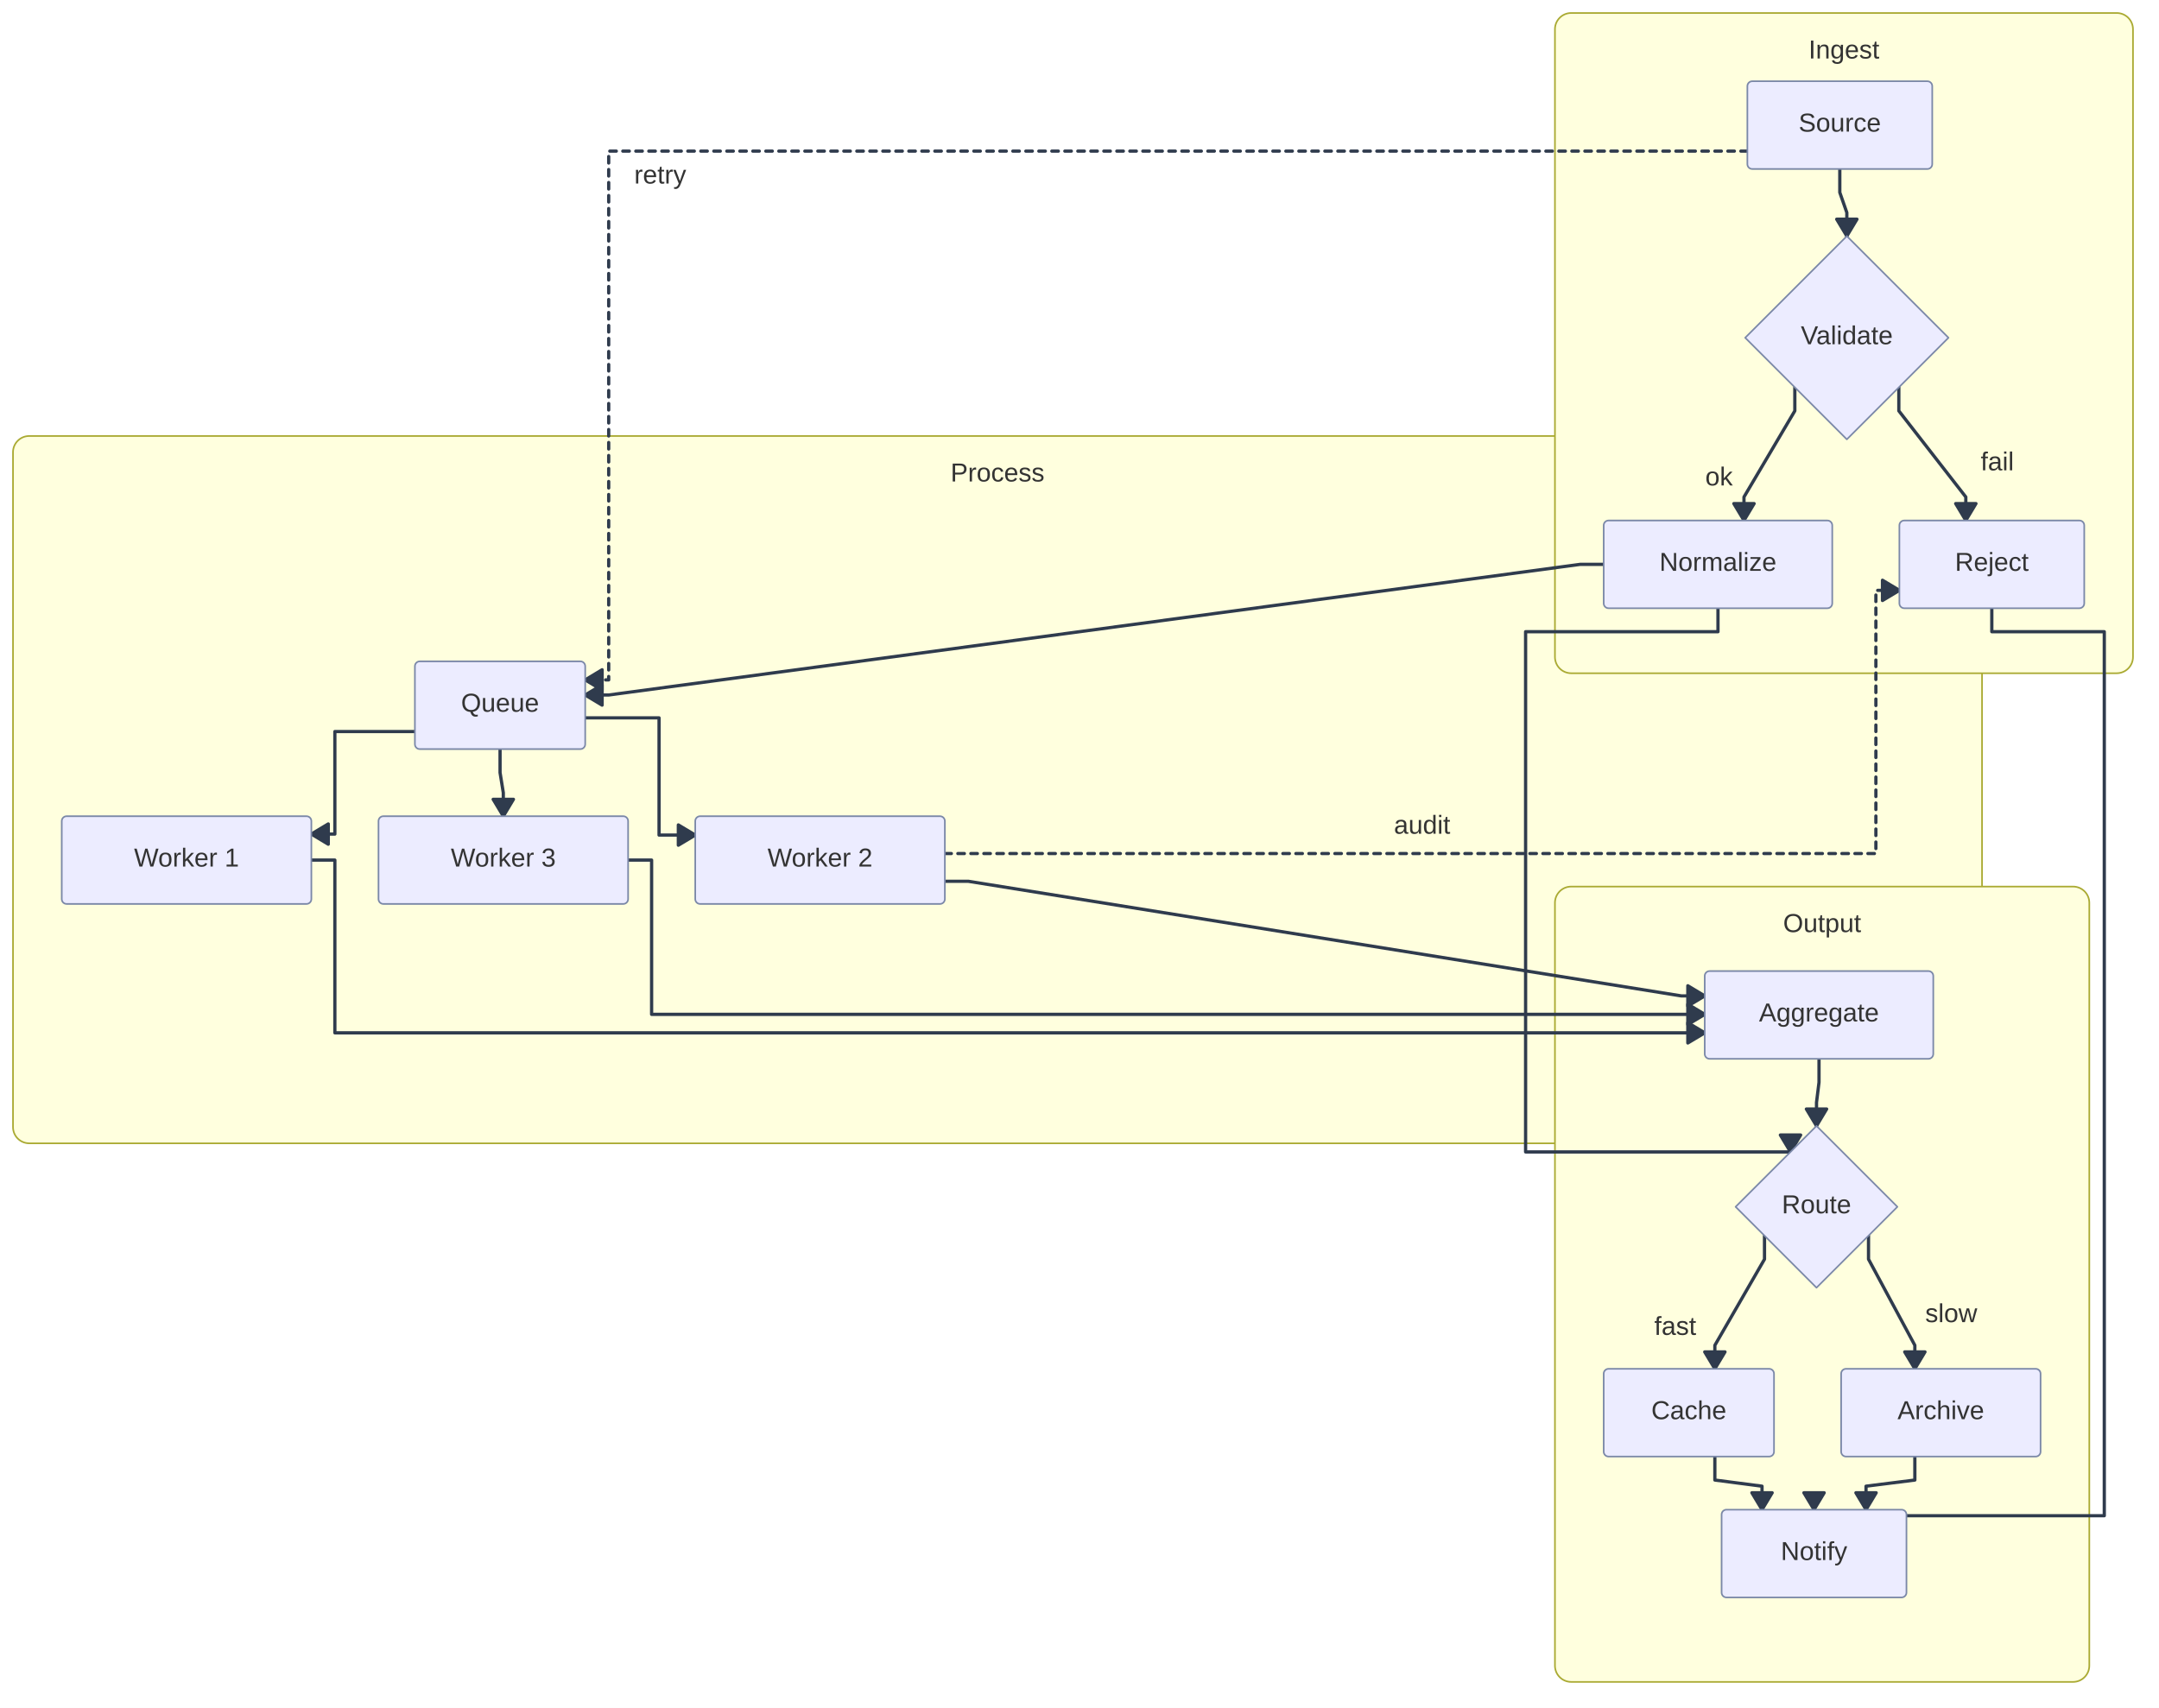
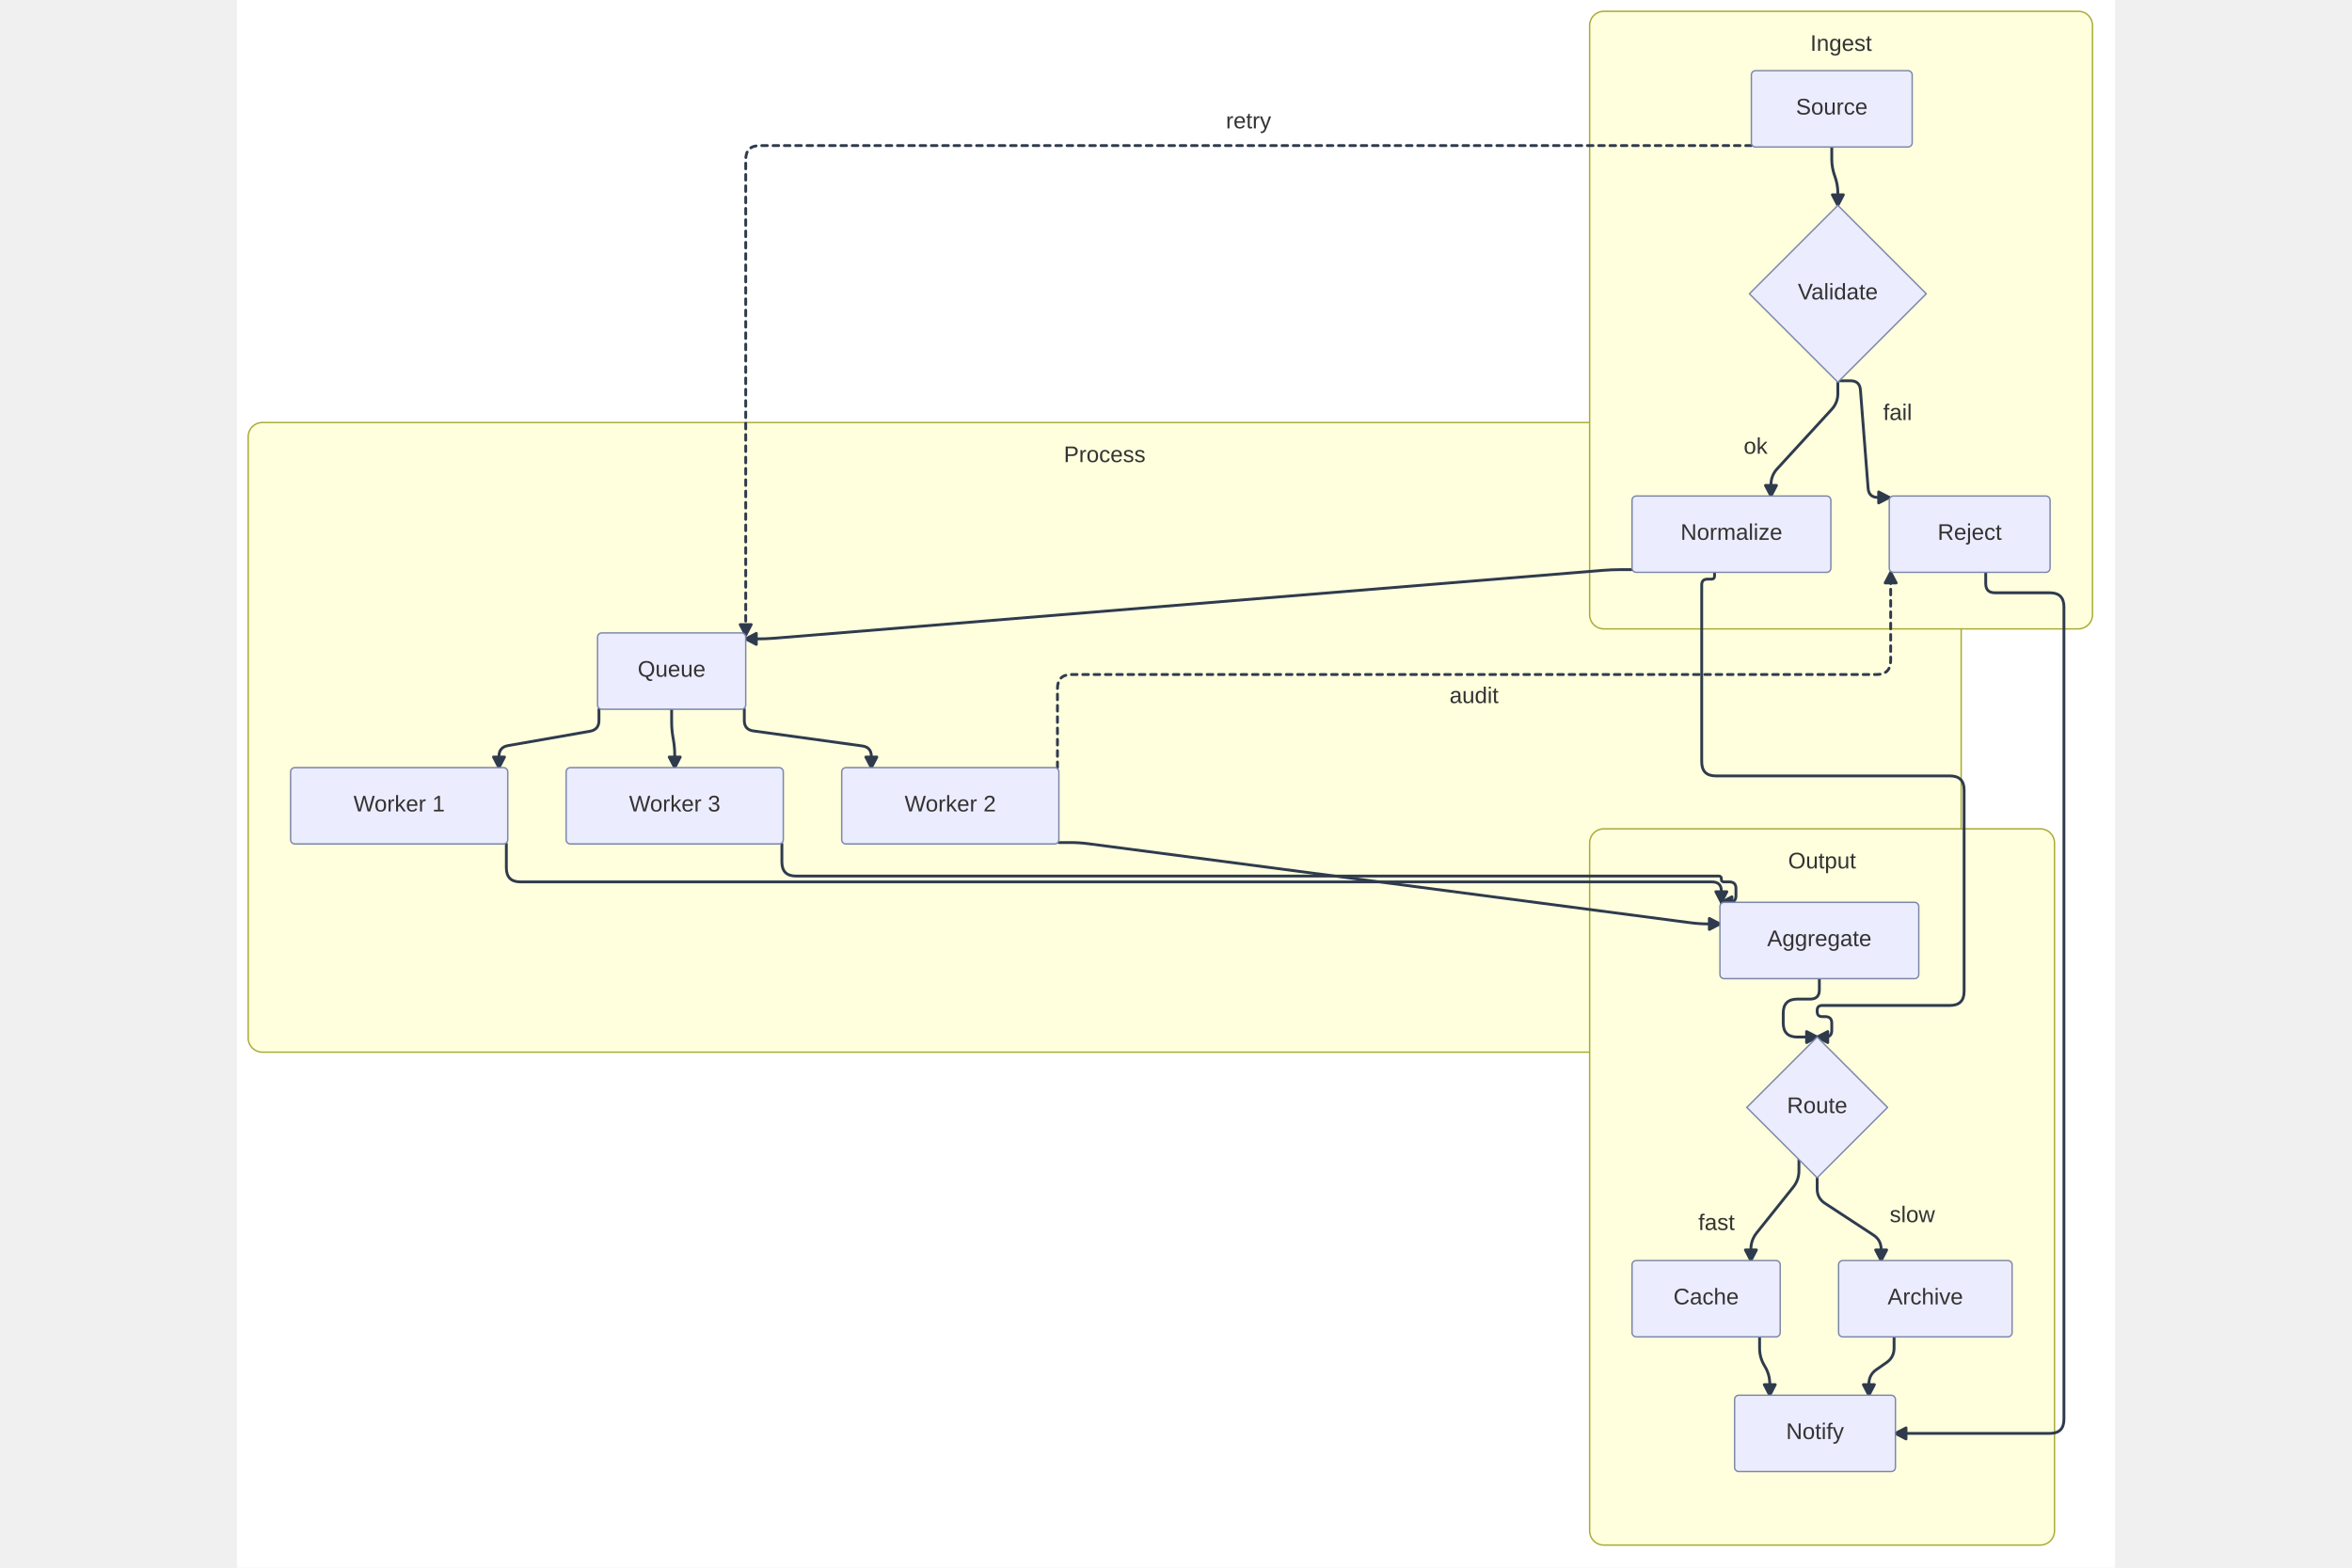
- <svg xmlns="http://www.w3.org/2000/svg" width="1328.546" height="1051.093" viewBox="0 0 1328.546 1051.093">
-   <rect x="0" y="0" width="1328.546" height="1051.093" fill="#FFFFFF" />
+ <svg xmlns="http://www.w3.org/2000/svg" width="1200" height="800" viewBox="0 0 1328.551 1109.103">
+   <rect x="0" y="0" width="1328.551" height="1109.103" fill="#FFFFFF" />
  <defs>
    <marker id="arrow-0" viewBox="0 0 10 10" refX="5" refY="5" markerUnits="userSpaceOnUse" markerWidth="8" markerHeight="8" orient="auto">
      <path d="M 0 0 L 10 5 L 0 10 z" fill="#2F3B4D" stroke="#2F3B4D" stroke-width="1" stroke-dasharray="1,0" />
    </marker>
    <marker id="arrow-start-0" viewBox="0 0 10 10" refX="4.5" refY="5" markerUnits="userSpaceOnUse" markerWidth="8" markerHeight="8" orient="auto">
      <path d="M 0 5 L 10 10 L 10 0 z" fill="#2F3B4D" stroke="#2F3B4D" stroke-width="1" stroke-dasharray="1,0" />
    </marker>
  </defs>
-   <rect x="8.00" y="268.32" width="1211.65" height="435.30" rx="10" ry="10" fill="#FFFFDE" stroke="#AAAA33" stroke-width="1" />
-   <text x="613.83" y="296.32" text-anchor="middle" font-family="trebuchet ms,verdana,arial,Noto Color Emoji,Apple Color Emoji,Segoe UI Emoji,sans-serif" font-size="16" fill="#333333">
+   <rect x="8.00" y="298.92" width="1211.66" height="445.47" rx="10" ry="10" fill="#FFFFDE" stroke="#AAAA33" stroke-width="1" />
+   <text x="613.83" y="326.92" text-anchor="middle" font-family="trebuchet ms,verdana,arial,Noto Color Emoji,Apple Color Emoji,Segoe UI Emoji,sans-serif" font-size="16" fill="#333333">
    <tspan x="613.83" dy="0.00">Process</tspan>
  </text>
-   <rect x="956.84" y="545.62" width="328.82" height="489.47" rx="10" ry="10" fill="#FFFFDE" stroke="#AAAA33" stroke-width="1" />
-   <text x="1121.25" y="573.62" text-anchor="middle" font-family="trebuchet ms,verdana,arial,Noto Color Emoji,Apple Color Emoji,Segoe UI Emoji,sans-serif" font-size="16" fill="#333333">
-     <tspan x="1121.25" dy="0.00">Output</tspan>
+   <rect x="956.85" y="586.38" width="328.82" height="506.72" rx="10" ry="10" fill="#FFFFDE" stroke="#AAAA33" stroke-width="1" />
+   <text x="1121.26" y="614.38" text-anchor="middle" font-family="trebuchet ms,verdana,arial,Noto Color Emoji,Apple Color Emoji,Segoe UI Emoji,sans-serif" font-size="16" fill="#333333">
+     <tspan x="1121.26" dy="0.00">Output</tspan>
  </text>
-   <rect x="956.84" y="8.00" width="355.70" height="406.32" rx="10" ry="10" fill="#FFFFDE" stroke="#AAAA33" stroke-width="1" />
-   <text x="1134.69" y="36.00" text-anchor="middle" font-family="trebuchet ms,verdana,arial,Noto Color Emoji,Apple Color Emoji,Segoe UI Emoji,sans-serif" font-size="16" fill="#333333">
-     <tspan x="1134.69" dy="0.00">Ingest</tspan>
+   <rect x="956.85" y="8.00" width="355.70" height="436.92" rx="10" ry="10" fill="#FFFFDE" stroke="#AAAA33" stroke-width="1" />
+   <text x="1134.70" y="36.00" text-anchor="middle" font-family="trebuchet ms,verdana,arial,Noto Color Emoji,Apple Color Emoji,Segoe UI Emoji,sans-serif" font-size="16" fill="#333333">
+     <tspan x="1134.70" dy="0.00">Ingest</tspan>
  </text>
-   <path id="edge-0" class="edgePath" data-edge-id="edge-0" d="M 1132.126,104.000 L 1132.126,118.457 L 1136.452,130.848 L 1136.452,145.305" fill="none" stroke="#2F3B4D" stroke-width="2" stroke-linecap="round" stroke-linejoin="round" />
-   <g transform="translate(1136.45 145.30) rotate(90.00)">
-     <polygon points="0,0 -10.40,6.24 -10.40,-6.24" fill="#2F3B4D" stroke="#2F3B4D" stroke-width="2" stroke-linejoin="round" stroke-linecap="round" />
+   <path id="edge-0" class="edgePath" data-edge-id="edge-0" d="M 1128.129,104.000 L 1128.129,112.554 Q 1128.129,118.457 1130.066,124.033 L 1130.496,125.272 Q 1132.433,130.848 1132.433,136.751 L 1132.433,145.305" fill="none" stroke="#2F3B4D" stroke-width="2" stroke-linecap="round" stroke-linejoin="round" />
+   <g transform="translate(1132.43 145.30) rotate(90.00)">
+     <polygon points="0,0 -7.50,3.90 -7.50,-3.90" fill="#2F3B4D" stroke="#2F3B4D" stroke-width="2" stroke-linejoin="round" stroke-linecap="round" />
  </g>
-   <path id="edge-1" class="edgePath" data-edge-id="edge-1" d="M 1104.452,238.401 L 1104.452,252.857 L 1073.162,305.862 L 1073.162,320.318" fill="none" stroke="#2F3B4D" stroke-width="2" stroke-linecap="round" stroke-linejoin="round" />
-   <g transform="translate(1073.16 320.32) rotate(90.00)">
-     <polygon points="0,0 -10.40,6.24 -10.40,-6.24" fill="#2F3B4D" stroke="#2F3B4D" stroke-width="2" stroke-linejoin="round" stroke-linecap="round" />
+   <path id="edge-1" class="edgePath" data-edge-id="edge-1" d="M 1132.433,270.401 L 1132.433,278.352 Q 1132.433,284.857 1128.036,289.652 L 1089.513,331.666 Q 1085.116,336.461 1085.116,342.966 L 1085.116,350.917" fill="none" stroke="#2F3B4D" stroke-width="2" stroke-linecap="round" stroke-linejoin="round" />
+   <g transform="translate(1085.12 350.92) rotate(90.00)">
+     <polygon points="0,0 -7.50,3.90 -7.50,-3.90" fill="#2F3B4D" stroke="#2F3B4D" stroke-width="2" stroke-linejoin="round" stroke-linecap="round" />
  </g>
-   <rect data-edge-id="edge-1" data-label-kind="center" x="1044.34" y="280.55" width="26.92" height="28.40" rx="2" ry="2" fill="rgba(248,250,252, 0.92)" fill-opacity="0.00" stroke="#7B88A8" stroke-opacity="0.00" stroke-width="0.8" />
+   <rect data-edge-id="edge-1" data-label-kind="center" x="1060.81" y="302.82" width="26.92" height="28.40" rx="2" ry="2" fill="rgba(248,250,252, 0.92)" fill-opacity="0.00" stroke="#7B88A8" stroke-opacity="0.00" stroke-width="0.8" />
  <g class="edgeLabel" data-edge-id="edge-1" data-label-kind="center">
-     <text x="1057.80" y="298.75" text-anchor="middle" font-family="trebuchet ms,verdana,arial,Noto Color Emoji,Apple Color Emoji,Segoe UI Emoji,sans-serif" font-size="16" fill="#333333">
-       <tspan x="1057.80" dy="0.00">ok</tspan>
+     <text x="1074.27" y="321.02" text-anchor="middle" font-family="trebuchet ms,verdana,arial,Noto Color Emoji,Apple Color Emoji,Segoe UI Emoji,sans-serif" font-size="16" fill="#333333">
+       <tspan x="1074.27" dy="0.00">ok</tspan>
    </text>
  </g>
-   <path id="edge-2" class="edgePath" data-edge-id="edge-2" d="M 1168.452,238.401 L 1168.452,252.857 L 1209.666,305.862 L 1209.666,320.318" fill="none" stroke="#2F3B4D" stroke-width="2" stroke-linecap="round" stroke-linejoin="round" />
-   <g transform="translate(1209.67 320.32) rotate(90.00)">
-     <polygon points="0,0 -10.40,6.24 -10.40,-6.24" fill="#2F3B4D" stroke="#2F3B4D" stroke-width="2" stroke-linejoin="round" stroke-linecap="round" />
+   <path id="edge-2" class="edgePath" data-edge-id="edge-2" d="M 1133.433,269.401 L 1141.384,269.401 Q 1147.889,269.401 1148.396,275.886 L 1153.828,345.432 Q 1154.334,351.917 1160.840,351.917 L 1168.791,351.917" fill="none" stroke="#2F3B4D" stroke-width="2" stroke-linecap="round" stroke-linejoin="round" />
+   <g transform="translate(1168.79 351.92) rotate(0.00)">
+     <polygon points="0,0 -7.50,3.90 -7.50,-3.90" fill="#2F3B4D" stroke="#2F3B4D" stroke-width="2" stroke-linejoin="round" stroke-linecap="round" />
  </g>
-   <rect data-edge-id="edge-2" data-label-kind="center" x="1206.62" y="271.26" width="44.84" height="28.40" rx="2" ry="2" fill="rgba(248,250,252, 0.92)" fill-opacity="0.00" stroke="#7B88A8" stroke-opacity="0.00" stroke-width="0.8" />
+   <rect data-edge-id="edge-2" data-label-kind="center" x="1152.26" y="278.95" width="44.84" height="28.40" rx="2" ry="2" fill="rgba(248,250,252, 0.92)" fill-opacity="0.00" stroke="#7B88A8" stroke-opacity="0.00" stroke-width="0.8" />
  <g class="edgeLabel" data-edge-id="edge-2" data-label-kind="center">
-     <text x="1229.04" y="289.46" text-anchor="middle" font-family="trebuchet ms,verdana,arial,Noto Color Emoji,Apple Color Emoji,Segoe UI Emoji,sans-serif" font-size="16" fill="#333333">
-       <tspan x="1229.04" dy="0.00">fail</tspan>
+     <text x="1174.68" y="297.15" text-anchor="middle" font-family="trebuchet ms,verdana,arial,Noto Color Emoji,Apple Color Emoji,Segoe UI Emoji,sans-serif" font-size="16" fill="#333333">
+       <tspan x="1174.68" dy="0.00">fail</tspan>
    </text>
  </g>
-   <path id="edge-3" class="edgePath" data-edge-id="edge-3" d="M 986.842,347.318 L 972.385,347.318 L 374.566,427.717 L 360.109,427.717" fill="none" stroke="#2F3B4D" stroke-width="2" stroke-linecap="round" stroke-linejoin="round" />
-   <g transform="translate(360.11 427.72) rotate(180.00)">
-     <polygon points="0,0 -10.40,6.24 -10.40,-6.24" fill="#2F3B4D" stroke="#2F3B4D" stroke-width="2" stroke-linejoin="round" stroke-linecap="round" />
+   <path id="edge-3" class="edgePath" data-edge-id="edge-3" d="M 986.846,403.003 L 978.895,403.003 Q 972.390,403.003 965.906,403.534 L 380.859,451.472 Q 374.376,452.004 367.870,452.004 L 359.919,452.004" fill="none" stroke="#2F3B4D" stroke-width="2" stroke-linecap="round" stroke-linejoin="round" />
+   <g transform="translate(359.92 452.00) rotate(180.00)">
+     <polygon points="0,0 -7.50,3.90 -7.50,-3.90" fill="#2F3B4D" stroke="#2F3B4D" stroke-width="2" stroke-linejoin="round" stroke-linecap="round" />
  </g>
-   <path id="edge-4" class="edgePath" data-edge-id="edge-4" d="M 255.309,450.210 L 206.060,450.210 L 206.060,513.315 L 191.604,513.315" fill="none" stroke="#2F3B4D" stroke-width="2" stroke-linecap="round" stroke-linejoin="round" />
-   <g transform="translate(191.60 513.31) rotate(180.00)">
-     <polygon points="0,0 -10.40,6.24 -10.40,-6.24" fill="#2F3B4D" stroke="#2F3B4D" stroke-width="2" stroke-linejoin="round" stroke-linecap="round" />
+   <path id="edge-4" class="edgePath" data-edge-id="edge-4" d="M 256.119,501.774 L 256.119,509.725 Q 256.119,516.231 249.711,517.353 L 191.807,527.499 Q 185.399,528.622 185.399,535.128 L 185.399,543.079" fill="none" stroke="#2F3B4D" stroke-width="2" stroke-linecap="round" stroke-linejoin="round" />
+   <g transform="translate(185.40 543.08) rotate(90.00)">
+     <polygon points="0,0 -7.50,3.90 -7.50,-3.90" fill="#2F3B4D" stroke="#2F3B4D" stroke-width="2" stroke-linejoin="round" stroke-linecap="round" />
  </g>
-   <path id="edge-5" class="edgePath" data-edge-id="edge-5" d="M 360.109,441.794 L 405.550,441.794 L 405.550,513.925 L 427.817,513.925" fill="none" stroke="#2F3B4D" stroke-width="2" stroke-linecap="round" stroke-linejoin="round" />
-   <g transform="translate(427.82 513.92) rotate(0.00)">
-     <polygon points="0,0 -10.40,6.24 -10.40,-6.24" fill="#2F3B4D" stroke="#2F3B4D" stroke-width="2" stroke-linejoin="round" stroke-linecap="round" />
+   <path id="edge-5" class="edgePath" data-edge-id="edge-5" d="M 358.919,501.774 L 358.919,509.725 Q 358.919,516.231 365.363,517.119 L 442.336,527.733 Q 448.780,528.622 448.780,535.128 L 448.780,543.079" fill="none" stroke="#2F3B4D" stroke-width="2" stroke-linecap="round" stroke-linejoin="round" />
+   <g transform="translate(448.78 543.08) rotate(90.00)">
+     <polygon points="0,0 -7.50,3.90 -7.50,-3.90" fill="#2F3B4D" stroke="#2F3B4D" stroke-width="2" stroke-linejoin="round" stroke-linecap="round" />
  </g>
-   <path id="edge-6" class="edgePath" data-edge-id="edge-6" d="M 307.709,461.010 L 307.709,475.467 L 309.710,487.858 L 309.710,502.315" fill="none" stroke="#2F3B4D" stroke-width="2" stroke-linecap="round" stroke-linejoin="round" />
-   <g transform="translate(309.71 502.31) rotate(90.00)">
-     <polygon points="0,0 -10.40,6.24 -10.40,-6.24" fill="#2F3B4D" stroke="#2F3B4D" stroke-width="2" stroke-linejoin="round" stroke-linecap="round" />
+   <path id="edge-6" class="edgePath" data-edge-id="edge-6" d="M 307.519,501.774 L 307.519,510.568 Q 307.519,516.231 308.505,521.807 L 308.724,523.046 Q 309.710,528.622 309.710,534.285 L 309.710,543.079" fill="none" stroke="#2F3B4D" stroke-width="2" stroke-linecap="round" stroke-linejoin="round" />
+   <g transform="translate(309.71 543.08) rotate(90.00)">
+     <polygon points="0,0 -7.50,3.90 -7.50,-3.90" fill="#2F3B4D" stroke="#2F3B4D" stroke-width="2" stroke-linejoin="round" stroke-linecap="round" />
  </g>
-   <path id="edge-7" class="edgePath" data-edge-id="edge-7" d="M 191.604,529.315 L 206.060,529.315 L 206.060,635.633 L 1049.013,635.633" fill="none" stroke="#2F3B4D" stroke-width="2" stroke-linecap="round" stroke-linejoin="round" />
-   <g transform="translate(1049.01 635.63) rotate(0.00)">
-     <polygon points="0,0 -10.40,6.24 -10.40,-6.24" fill="#2F3B4D" stroke="#2F3B4D" stroke-width="2" stroke-linejoin="round" stroke-linecap="round" />
+   <path id="edge-7" class="edgePath" data-edge-id="edge-7" d="M 190.604,597.079 L 190.604,613.927 Q 190.604,623.927 200.604,623.927 L 1043.517,623.927 Q 1050.023,623.927 1050.023,630.432 L 1050.023,638.383" fill="none" stroke="#2F3B4D" stroke-width="2" stroke-linecap="round" stroke-linejoin="round" />
+   <g transform="translate(1050.02 638.38) rotate(90.00)">
+     <polygon points="0,0 -7.50,3.90 -7.50,-3.90" fill="#2F3B4D" stroke="#2F3B4D" stroke-width="2" stroke-linejoin="round" stroke-linecap="round" />
  </g>
-   <path id="edge-8" class="edgePath" data-edge-id="edge-8" d="M 581.421,542.363 L 595.877,542.363 L 1034.557,612.896 L 1049.013,612.896" fill="none" stroke="#2F3B4D" stroke-width="2" stroke-linecap="round" stroke-linejoin="round" />
-   <g transform="translate(1049.01 612.90) rotate(0.00)">
-     <polygon points="0,0 -10.40,6.24 -10.40,-6.24" fill="#2F3B4D" stroke="#2F3B4D" stroke-width="2" stroke-linejoin="round" stroke-linecap="round" />
+   <path id="edge-8" class="edgePath" data-edge-id="edge-8" d="M 581.421,596.079 L 589.372,596.079 Q 595.877,596.079 602.327,596.925 L 1028.116,652.814 Q 1034.566,653.660 1041.072,653.660 L 1049.023,653.660" fill="none" stroke="#2F3B4D" stroke-width="2" stroke-linecap="round" stroke-linejoin="round" />
+   <g transform="translate(1049.02 653.66) rotate(0.00)">
+     <polygon points="0,0 -7.50,3.90 -7.50,-3.90" fill="#2F3B4D" stroke="#2F3B4D" stroke-width="2" stroke-linejoin="round" stroke-linecap="round" />
  </g>
-   <path id="edge-9" class="edgePath" data-edge-id="edge-9" d="M 386.512,529.315 L 400.969,529.315 L 400.969,624.265 L 1049.013,624.265" fill="none" stroke="#2F3B4D" stroke-width="2" stroke-linecap="round" stroke-linejoin="round" />
-   <g transform="translate(1049.01 624.26) rotate(0.00)">
-     <polygon points="0,0 -10.40,6.24 -10.40,-6.24" fill="#2F3B4D" stroke="#2F3B4D" stroke-width="2" stroke-linejoin="round" stroke-linecap="round" />
+   <path id="edge-9" class="edgePath" data-edge-id="edge-9" d="M 385.512,597.079 L 385.512,609.796 Q 385.512,619.796 395.512,619.796 L 1048.164,619.796 Q 1050.023,619.796 1050.023,621.655 L 1050.023,622.068 Q 1050.023,623.927 1051.881,623.927 L 1055.702,623.927 Q 1060.349,623.927 1060.349,628.573 L 1060.349,633.737 Q 1060.349,638.383 1055.702,638.383 L 1050.023,638.383" fill="none" stroke="#2F3B4D" stroke-width="2" stroke-linecap="round" stroke-linejoin="round" />
+   <g transform="translate(1050.02 638.38) rotate(180.00)">
+     <polygon points="0,0 -7.50,3.90 -7.50,-3.90" fill="#2F3B4D" stroke="#2F3B4D" stroke-width="2" stroke-linejoin="round" stroke-linecap="round" />
  </g>
-   <path id="edge-10" class="edgePath" data-edge-id="edge-10" d="M 1119.333,651.619 L 1119.333,666.076 L 1117.794,678.467 L 1117.794,692.924" fill="none" stroke="#2F3B4D" stroke-width="2" stroke-linecap="round" stroke-linejoin="round" />
-   <g transform="translate(1117.79 692.92) rotate(90.00)">
-     <polygon points="0,0 -10.40,6.24 -10.40,-6.24" fill="#2F3B4D" stroke="#2F3B4D" stroke-width="2" stroke-linejoin="round" stroke-linecap="round" />
+   <path id="edge-10" class="edgePath" data-edge-id="edge-10" d="M 1119.343,692.383 L 1119.343,700.335 Q 1119.343,706.840 1112.837,706.840 L 1103.789,706.840 Q 1093.789,706.840 1093.789,716.840 L 1093.789,723.688 Q 1093.789,733.688 1103.789,733.688 L 1117.801,733.688" fill="none" stroke="#2F3B4D" stroke-width="2" stroke-linecap="round" stroke-linejoin="round" />
+   <g transform="translate(1117.80 733.69) rotate(0.00)">
+     <polygon points="0,0 -7.50,3.90 -7.50,-3.90" fill="#2F3B4D" stroke="#2F3B4D" stroke-width="2" stroke-linejoin="round" stroke-linecap="round" />
  </g>
-   <path id="edge-11" class="edgePath" data-edge-id="edge-11" d="M 1085.794,760.484 L 1085.794,774.941 L 1055.242,827.945 L 1055.242,842.402" fill="none" stroke="#2F3B4D" stroke-width="2" stroke-linecap="round" stroke-linejoin="round" />
-   <g transform="translate(1055.24 842.40) rotate(90.00)">
-     <polygon points="0,0 -10.40,6.24 -10.40,-6.24" fill="#2F3B4D" stroke="#2F3B4D" stroke-width="2" stroke-linejoin="round" stroke-linecap="round" />
+   <path id="edge-11" class="edgePath" data-edge-id="edge-11" d="M 1104.905,820.353 L 1104.905,828.304 Q 1104.905,834.809 1100.844,839.892 L 1074.980,872.260 Q 1070.919,877.342 1070.919,883.848 L 1070.919,891.799" fill="none" stroke="#2F3B4D" stroke-width="2" stroke-linecap="round" stroke-linejoin="round" />
+   <g transform="translate(1070.92 891.80) rotate(90.00)">
+     <polygon points="0,0 -7.50,3.90 -7.50,-3.90" fill="#2F3B4D" stroke="#2F3B4D" stroke-width="2" stroke-linejoin="round" stroke-linecap="round" />
  </g>
-   <rect data-edge-id="edge-11" data-label-kind="center" x="1008.45" y="803.33" width="44.84" height="28.40" rx="2" ry="2" fill="rgba(248,250,252, 0.92)" fill-opacity="0.00" stroke="#7B88A8" stroke-opacity="0.00" stroke-width="0.8" />
+   <rect data-edge-id="edge-11" data-label-kind="center" x="1024.18" y="852.03" width="44.84" height="28.40" rx="2" ry="2" fill="rgba(248,250,252, 0.92)" fill-opacity="0.00" stroke="#7B88A8" stroke-opacity="0.00" stroke-width="0.8" />
  <g class="edgeLabel" data-edge-id="edge-11" data-label-kind="center">
-     <text x="1030.87" y="821.53" text-anchor="middle" font-family="trebuchet ms,verdana,arial,Noto Color Emoji,Apple Color Emoji,Segoe UI Emoji,sans-serif" font-size="16" fill="#333333">
-       <tspan x="1030.87" dy="0.00">fast</tspan>
+     <text x="1046.60" y="870.23" text-anchor="middle" font-family="trebuchet ms,verdana,arial,Noto Color Emoji,Apple Color Emoji,Segoe UI Emoji,sans-serif" font-size="16" fill="#333333">
+       <tspan x="1046.60" dy="0.00">fast</tspan>
    </text>
  </g>
-   <path id="edge-12" class="edgePath" data-edge-id="edge-12" d="M 1149.794,760.484 L 1149.794,774.941 L 1178.306,827.945 L 1178.306,842.402" fill="none" stroke="#2F3B4D" stroke-width="2" stroke-linecap="round" stroke-linejoin="round" />
-   <g transform="translate(1178.31 842.40) rotate(90.00)">
-     <polygon points="0,0 -10.40,6.24 -10.40,-6.24" fill="#2F3B4D" stroke="#2F3B4D" stroke-width="2" stroke-linejoin="round" stroke-linecap="round" />
+   <path id="edge-12" class="edgePath" data-edge-id="edge-12" d="M 1117.801,833.248 L 1117.801,841.199 Q 1117.801,847.705 1123.243,851.269 L 1157.604,873.777 Q 1163.046,877.342 1163.046,883.848 L 1163.046,891.799" fill="none" stroke="#2F3B4D" stroke-width="2" stroke-linecap="round" stroke-linejoin="round" />
+   <g transform="translate(1163.05 891.80) rotate(90.00)">
+     <polygon points="0,0 -7.50,3.90 -7.50,-3.90" fill="#2F3B4D" stroke="#2F3B4D" stroke-width="2" stroke-linejoin="round" stroke-linecap="round" />
  </g>
-   <rect data-edge-id="edge-12" data-label-kind="center" x="1178.27" y="795.47" width="44.84" height="28.40" rx="2" ry="2" fill="rgba(248,250,252, 0.92)" fill-opacity="0.00" stroke="#7B88A8" stroke-opacity="0.00" stroke-width="0.8" />
+   <rect data-edge-id="edge-12" data-label-kind="center" x="1162.69" y="846.44" width="44.84" height="28.40" rx="2" ry="2" fill="rgba(248,250,252, 0.92)" fill-opacity="0.00" stroke="#7B88A8" stroke-opacity="0.00" stroke-width="0.8" />
  <g class="edgeLabel" data-edge-id="edge-12" data-label-kind="center">
-     <text x="1200.69" y="813.67" text-anchor="middle" font-family="trebuchet ms,verdana,arial,Noto Color Emoji,Apple Color Emoji,Segoe UI Emoji,sans-serif" font-size="16" fill="#333333">
-       <tspan x="1200.69" dy="0.00">slow</tspan>
+     <text x="1185.11" y="864.64" text-anchor="middle" font-family="trebuchet ms,verdana,arial,Noto Color Emoji,Apple Color Emoji,Segoe UI Emoji,sans-serif" font-size="16" fill="#333333">
+       <tspan x="1185.11" dy="0.00">slow</tspan>
    </text>
  </g>
-   <path id="edge-13" class="edgePath" data-edge-id="edge-13" d="M 1055.242,896.402 L 1055.242,910.858 L 1084.266,914.637 L 1084.266,929.094" fill="none" stroke="#2F3B4D" stroke-width="2" stroke-linecap="round" stroke-linejoin="round" />
-   <g transform="translate(1084.27 929.09) rotate(90.00)">
-     <polygon points="0,0 -10.40,6.24 -10.40,-6.24" fill="#2F3B4D" stroke="#2F3B4D" stroke-width="2" stroke-linejoin="round" stroke-linecap="round" />
+   <path id="edge-13" class="edgePath" data-edge-id="edge-13" d="M 1077.067,945.799 L 1077.067,953.806 Q 1077.067,960.255 1080.308,965.831 L 1081.028,967.071 Q 1084.270,972.647 1084.270,979.096 L 1084.270,987.103" fill="none" stroke="#2F3B4D" stroke-width="2" stroke-linecap="round" stroke-linejoin="round" />
+   <g transform="translate(1084.27 987.10) rotate(90.00)">
+     <polygon points="0,0 -7.50,3.90 -7.50,-3.90" fill="#2F3B4D" stroke="#2F3B4D" stroke-width="2" stroke-linejoin="round" stroke-linecap="round" />
  </g>
-   <path id="edge-14" class="edgePath" data-edge-id="edge-14" d="M 1178.306,896.402 L 1178.306,910.858 L 1148.266,914.637 L 1148.266,929.094" fill="none" stroke="#2F3B4D" stroke-width="2" stroke-linecap="round" stroke-linejoin="round" />
-   <g transform="translate(1148.27 929.09) rotate(90.00)">
-     <polygon points="0,0 -10.40,6.24 -10.40,-6.24" fill="#2F3B4D" stroke="#2F3B4D" stroke-width="2" stroke-linejoin="round" stroke-linecap="round" />
+   <path id="edge-14" class="edgePath" data-edge-id="edge-14" d="M 1172.202,945.799 L 1172.202,953.750 Q 1172.202,960.255 1166.860,963.969 L 1159.720,968.933 Q 1154.379,972.647 1154.379,979.152 L 1154.379,987.103" fill="none" stroke="#2F3B4D" stroke-width="2" stroke-linecap="round" stroke-linejoin="round" />
+   <g transform="translate(1154.38 987.10) rotate(90.00)">
+     <polygon points="0,0 -7.50,3.90 -7.50,-3.90" fill="#2F3B4D" stroke="#2F3B4D" stroke-width="2" stroke-linejoin="round" stroke-linecap="round" />
  </g>
-   <path id="edge-15" class="edgePath" data-edge-id="edge-15" d="M 1225.666,374.318 L 1225.666,388.775 L 1294.880,388.775 L 1294.880,932.811 L 1116.266,932.811 L 1116.266,929.094" fill="none" stroke="#2F3B4D" stroke-width="2" stroke-linecap="round" stroke-linejoin="round" />
-   <g transform="translate(1116.27 929.09) rotate(90.00)">
-     <polygon points="0,0 -10.40,6.24 -10.40,-6.24" fill="#2F3B4D" stroke="#2F3B4D" stroke-width="2" stroke-linejoin="round" stroke-linecap="round" />
+   <path id="edge-15" class="edgePath" data-edge-id="edge-15" d="M 1237.028,404.917 L 1237.028,412.868 Q 1237.028,419.374 1243.534,419.374 L 1282.344,419.374 Q 1292.344,419.374 1292.344,429.374 L 1292.344,1004.103 Q 1292.344,1014.103 1282.344,1014.103 L 1187.606,1014.103 L 1173.150,1014.103" fill="none" stroke="#2F3B4D" stroke-width="2" stroke-linecap="round" stroke-linejoin="round" />
+   <g transform="translate(1173.15 1014.10) rotate(180.00)">
+     <polygon points="0,0 -7.50,3.90 -7.50,-3.90" fill="#2F3B4D" stroke="#2F3B4D" stroke-width="2" stroke-linejoin="round" stroke-linecap="round" />
  </g>
-   <path id="edge-16" class="edgePath" data-edge-id="edge-16" d="M 1075.246,93.000 L 374.566,93.000 L 374.566,418.418 L 360.109,418.418" fill="none" stroke="#2F3B4D" stroke-width="2" stroke-dasharray="4 4" stroke-linecap="round" stroke-linejoin="round" />
-   <g transform="translate(360.11 418.42) rotate(180.00)">
-     <polygon points="0,0 -10.40,6.24 -10.40,-6.24" fill="#2F3B4D" stroke="#2F3B4D" stroke-width="2" stroke-linejoin="round" stroke-linecap="round" />
+   <path id="edge-16" class="edgePath" data-edge-id="edge-16" d="M 1071.249,103.000 L 369.919,103.000 Q 359.919,103.000 359.919,113.000 L 359.919,449.374" fill="none" stroke="#2F3B4D" stroke-width="2" stroke-dasharray="4 4" stroke-linecap="round" stroke-linejoin="round" />
+   <g transform="translate(359.92 449.37) rotate(90.00)">
+     <polygon points="0,0 -7.50,3.90 -7.50,-3.90" fill="#2F3B4D" stroke="#2F3B4D" stroke-width="2" stroke-linejoin="round" stroke-linecap="round" />
  </g>
-   <rect data-edge-id="edge-16" data-label-kind="center" x="379.36" y="94.76" width="53.80" height="28.40" rx="2" ry="2" fill="rgba(248,250,252, 0.92)" fill-opacity="0.00" stroke="#7B88A8" stroke-opacity="0.00" stroke-width="0.8" />
+   <rect data-edge-id="edge-16" data-label-kind="center" x="688.68" y="72.60" width="53.80" height="28.40" rx="2" ry="2" fill="rgba(248,250,252, 0.92)" fill-opacity="0.00" stroke="#7B88A8" stroke-opacity="0.00" stroke-width="0.8" />
  <g class="edgeLabel" data-edge-id="edge-16" data-label-kind="center">
-     <text x="406.26" y="112.96" text-anchor="middle" font-family="trebuchet ms,verdana,arial,Noto Color Emoji,Apple Color Emoji,Segoe UI Emoji,sans-serif" font-size="16" fill="#333333">
-       <tspan x="406.26" dy="0.00">retry</tspan>
+     <text x="715.58" y="90.80" text-anchor="middle" font-family="trebuchet ms,verdana,arial,Noto Color Emoji,Apple Color Emoji,Segoe UI Emoji,sans-serif" font-size="16" fill="#333333">
+       <tspan x="715.58" dy="0.00">retry</tspan>
    </text>
  </g>
-   <path id="edge-17" class="edgePath" data-edge-id="edge-17" d="M 1057.162,374.318 L 1057.162,388.775 L 938.781,388.775 L 938.781,708.924 L 1101.794,708.924" fill="none" stroke="#2F3B4D" stroke-width="2" stroke-linecap="round" stroke-linejoin="round" />
-   <g transform="translate(1101.79 708.92) rotate(90.00)">
-     <polygon points="0,0 -10.40,6.24 -10.40,-6.24" fill="#2F3B4D" stroke="#2F3B4D" stroke-width="2" stroke-linejoin="round" stroke-linecap="round" />
+   <path id="edge-17" class="edgePath" data-edge-id="edge-17" d="M 1045.203,404.917 L 1045.203,407.566 Q 1045.203,409.734 1043.036,409.734 L 1040.215,409.734 Q 1036.134,409.734 1036.134,413.815 L 1036.134,538.934 Q 1036.134,548.934 1046.134,548.934 L 1211.734,548.934 Q 1221.734,548.934 1221.734,558.934 L 1221.734,701.334 Q 1221.734,711.334 1211.734,711.334 L 1121.355,711.334 Q 1117.801,711.334 1117.801,714.888 L 1117.801,715.678 Q 1117.801,719.231 1121.355,719.231 L 1123.480,719.231 Q 1128.127,719.231 1128.127,723.878 L 1128.127,729.041 Q 1128.127,733.688 1123.480,733.688 L 1117.801,733.688" fill="none" stroke="#2F3B4D" stroke-width="2" stroke-linecap="round" stroke-linejoin="round" />
+   <g transform="translate(1117.80 733.69) rotate(180.00)">
+     <polygon points="0,0 -7.50,3.90 -7.50,-3.90" fill="#2F3B4D" stroke="#2F3B4D" stroke-width="2" stroke-linejoin="round" stroke-linecap="round" />
  </g>
-   <path id="edge-18" class="edgePath" data-edge-id="edge-18" d="M 581.421,525.293 L 1154.330,525.293 L 1154.330,363.318 L 1168.786,363.318" fill="none" stroke="#2F3B4D" stroke-width="2" stroke-dasharray="4 4" stroke-linecap="round" stroke-linejoin="round" />
-   <g transform="translate(1168.79 363.32) rotate(0.00)">
-     <polygon points="0,0 -10.40,6.24 -10.40,-6.24" fill="#2F3B4D" stroke="#2F3B4D" stroke-width="2" stroke-linejoin="round" stroke-linecap="round" />
+   <path id="edge-18" class="edgePath" data-edge-id="edge-18" d="M 580.421,543.079 L 580.421,487.201 Q 580.421,477.201 590.421,477.201 L 1159.791,477.201 Q 1169.791,477.201 1169.791,467.201 L 1169.791,404.917" fill="none" stroke="#2F3B4D" stroke-width="2" stroke-dasharray="4 4" stroke-linecap="round" stroke-linejoin="round" />
+   <g transform="translate(1169.79 404.92) rotate(-90.00)">
+     <polygon points="0,0 -7.50,3.90 -7.50,-3.90" fill="#2F3B4D" stroke="#2F3B4D" stroke-width="2" stroke-linejoin="round" stroke-linecap="round" />
  </g>
-   <rect data-edge-id="edge-18" data-label-kind="center" x="848.20" y="494.89" width="53.80" height="28.40" rx="2" ry="2" fill="rgba(248,250,252, 0.92)" fill-opacity="0.00" stroke="#7B88A8" stroke-opacity="0.00" stroke-width="0.8" />
+   <rect data-edge-id="edge-18" data-label-kind="center" x="848.21" y="479.20" width="53.80" height="28.40" rx="2" ry="2" fill="rgba(248,250,252, 0.92)" fill-opacity="0.00" stroke="#7B88A8" stroke-opacity="0.00" stroke-width="0.8" />
  <g class="edgeLabel" data-edge-id="edge-18" data-label-kind="center">
-     <text x="875.10" y="513.09" text-anchor="middle" font-family="trebuchet ms,verdana,arial,Noto Color Emoji,Apple Color Emoji,Segoe UI Emoji,sans-serif" font-size="16" fill="#333333">
-       <tspan x="875.10" dy="0.00">audit</tspan>
+     <text x="875.11" y="497.40" text-anchor="middle" font-family="trebuchet ms,verdana,arial,Noto Color Emoji,Apple Color Emoji,Segoe UI Emoji,sans-serif" font-size="16" fill="#333333">
+       <tspan x="875.11" dy="0.00">audit</tspan>
    </text>
  </g>
-   <rect x="1075.25" y="50.00" width="113.76" height="54.00" rx="3" ry="3" fill="#ECECFF" stroke="#7B88A8" stroke-width="1" stroke-linejoin="round" stroke-linecap="round" />
-   <text x="1132.13" y="81.00" text-anchor="middle" font-family="trebuchet ms,verdana,arial,Noto Color Emoji,Apple Color Emoji,Segoe UI Emoji,sans-serif" font-size="16" fill="#333333">
-     <tspan x="1132.13" dy="0.00">Source</tspan>
+   <rect x="1071.25" y="50.00" width="113.76" height="54.00" rx="3" ry="3" fill="#ECECFF" stroke="#7B88A8" stroke-width="1" stroke-linejoin="round" stroke-linecap="round" />
+   <text x="1128.13" y="81.00" text-anchor="middle" font-family="trebuchet ms,verdana,arial,Noto Color Emoji,Apple Color Emoji,Segoe UI Emoji,sans-serif" font-size="16" fill="#333333">
+     <tspan x="1128.13" dy="0.00">Source</tspan>
  </text>
-   <polygon points="1136.45,145.30 1199.00,207.85 1136.45,270.40 1073.90,207.85" fill="#ECECFF" stroke="#7B88A8" stroke-width="1" stroke-linejoin="round" stroke-linecap="round" />
-   <text x="1136.45" y="211.85" text-anchor="middle" font-family="trebuchet ms,verdana,arial,Noto Color Emoji,Apple Color Emoji,Segoe UI Emoji,sans-serif" font-size="16" fill="#333333">
-     <tspan x="1136.45" dy="0.00">Validate</tspan>
+   <polygon points="1132.43,145.30 1194.98,207.85 1132.43,270.40 1069.88,207.85" fill="#ECECFF" stroke="#7B88A8" stroke-width="1" stroke-linejoin="round" stroke-linecap="round" />
+   <text x="1132.43" y="211.85" text-anchor="middle" font-family="trebuchet ms,verdana,arial,Noto Color Emoji,Apple Color Emoji,Segoe UI Emoji,sans-serif" font-size="16" fill="#333333">
+     <tspan x="1132.43" dy="0.00">Validate</tspan>
  </text>
-   <rect x="986.84" y="320.32" width="140.64" height="54.00" rx="3" ry="3" fill="#ECECFF" stroke="#7B88A8" stroke-width="1" stroke-linejoin="round" stroke-linecap="round" />
-   <text x="1057.16" y="351.32" text-anchor="middle" font-family="trebuchet ms,verdana,arial,Noto Color Emoji,Apple Color Emoji,Segoe UI Emoji,sans-serif" font-size="16" fill="#333333">
-     <tspan x="1057.16" dy="0.00">Normalize</tspan>
+   <rect x="986.85" y="350.92" width="140.64" height="54.00" rx="3" ry="3" fill="#ECECFF" stroke="#7B88A8" stroke-width="1" stroke-linejoin="round" stroke-linecap="round" />
+   <text x="1057.17" y="381.92" text-anchor="middle" font-family="trebuchet ms,verdana,arial,Noto Color Emoji,Apple Color Emoji,Segoe UI Emoji,sans-serif" font-size="16" fill="#333333">
+     <tspan x="1057.17" dy="0.00">Normalize</tspan>
  </text>
-   <rect x="1168.79" y="320.32" width="113.76" height="54.00" rx="3" ry="3" fill="#ECECFF" stroke="#7B88A8" stroke-width="1" stroke-linejoin="round" stroke-linecap="round" />
-   <text x="1225.67" y="351.32" text-anchor="middle" font-family="trebuchet ms,verdana,arial,Noto Color Emoji,Apple Color Emoji,Segoe UI Emoji,sans-serif" font-size="16" fill="#333333">
+   <rect x="1168.79" y="350.92" width="113.76" height="54.00" rx="3" ry="3" fill="#ECECFF" stroke="#7B88A8" stroke-width="1" stroke-linejoin="round" stroke-linecap="round" />
+   <text x="1225.67" y="381.92" text-anchor="middle" font-family="trebuchet ms,verdana,arial,Noto Color Emoji,Apple Color Emoji,Segoe UI Emoji,sans-serif" font-size="16" fill="#333333">
    <tspan x="1225.67" dy="0.00">Reject</tspan>
  </text>
-   <rect x="255.31" y="407.01" width="104.80" height="54.00" rx="3" ry="3" fill="#ECECFF" stroke="#7B88A8" stroke-width="1" stroke-linejoin="round" stroke-linecap="round" />
-   <text x="307.71" y="438.01" text-anchor="middle" font-family="trebuchet ms,verdana,arial,Noto Color Emoji,Apple Color Emoji,Segoe UI Emoji,sans-serif" font-size="16" fill="#333333">
-     <tspan x="307.71" dy="0.00">Queue</tspan>
+   <rect x="255.12" y="447.77" width="104.80" height="54.00" rx="3" ry="3" fill="#ECECFF" stroke="#7B88A8" stroke-width="1" stroke-linejoin="round" stroke-linecap="round" />
+   <text x="307.52" y="478.77" text-anchor="middle" font-family="trebuchet ms,verdana,arial,Noto Color Emoji,Apple Color Emoji,Segoe UI Emoji,sans-serif" font-size="16" fill="#333333">
+     <tspan x="307.52" dy="0.00">Queue</tspan>
  </text>
-   <rect x="38.00" y="502.31" width="153.60" height="54.00" rx="3" ry="3" fill="#ECECFF" stroke="#7B88A8" stroke-width="1" stroke-linejoin="round" stroke-linecap="round" />
-   <text x="114.80" y="533.31" text-anchor="middle" font-family="trebuchet ms,verdana,arial,Noto Color Emoji,Apple Color Emoji,Segoe UI Emoji,sans-serif" font-size="16" fill="#333333">
+   <rect x="38.00" y="543.08" width="153.60" height="54.00" rx="3" ry="3" fill="#ECECFF" stroke="#7B88A8" stroke-width="1" stroke-linejoin="round" stroke-linecap="round" />
+   <text x="114.80" y="574.08" text-anchor="middle" font-family="trebuchet ms,verdana,arial,Noto Color Emoji,Apple Color Emoji,Segoe UI Emoji,sans-serif" font-size="16" fill="#333333">
    <tspan x="114.80" dy="0.00">Worker 1</tspan>
  </text>
-   <rect x="427.82" y="502.31" width="153.60" height="54.00" rx="3" ry="3" fill="#ECECFF" stroke="#7B88A8" stroke-width="1" stroke-linejoin="round" stroke-linecap="round" />
-   <text x="504.62" y="533.31" text-anchor="middle" font-family="trebuchet ms,verdana,arial,Noto Color Emoji,Apple Color Emoji,Segoe UI Emoji,sans-serif" font-size="16" fill="#333333">
+   <rect x="427.82" y="543.08" width="153.60" height="54.00" rx="3" ry="3" fill="#ECECFF" stroke="#7B88A8" stroke-width="1" stroke-linejoin="round" stroke-linecap="round" />
+   <text x="504.62" y="574.08" text-anchor="middle" font-family="trebuchet ms,verdana,arial,Noto Color Emoji,Apple Color Emoji,Segoe UI Emoji,sans-serif" font-size="16" fill="#333333">
    <tspan x="504.62" dy="0.00">Worker 2</tspan>
  </text>
-   <rect x="232.91" y="502.31" width="153.60" height="54.00" rx="3" ry="3" fill="#ECECFF" stroke="#7B88A8" stroke-width="1" stroke-linejoin="round" stroke-linecap="round" />
-   <text x="309.71" y="533.31" text-anchor="middle" font-family="trebuchet ms,verdana,arial,Noto Color Emoji,Apple Color Emoji,Segoe UI Emoji,sans-serif" font-size="16" fill="#333333">
+   <rect x="232.91" y="543.08" width="153.60" height="54.00" rx="3" ry="3" fill="#ECECFF" stroke="#7B88A8" stroke-width="1" stroke-linejoin="round" stroke-linecap="round" />
+   <text x="309.71" y="574.08" text-anchor="middle" font-family="trebuchet ms,verdana,arial,Noto Color Emoji,Apple Color Emoji,Segoe UI Emoji,sans-serif" font-size="16" fill="#333333">
    <tspan x="309.71" dy="0.00">Worker 3</tspan>
  </text>
-   <rect x="1049.01" y="597.62" width="140.64" height="54.00" rx="3" ry="3" fill="#ECECFF" stroke="#7B88A8" stroke-width="1" stroke-linejoin="round" stroke-linecap="round" />
-   <text x="1119.33" y="628.62" text-anchor="middle" font-family="trebuchet ms,verdana,arial,Noto Color Emoji,Apple Color Emoji,Segoe UI Emoji,sans-serif" font-size="16" fill="#333333">
-     <tspan x="1119.33" dy="0.00">Aggregate</tspan>
+   <rect x="1049.02" y="638.38" width="140.64" height="54.00" rx="3" ry="3" fill="#ECECFF" stroke="#7B88A8" stroke-width="1" stroke-linejoin="round" stroke-linecap="round" />
+   <text x="1119.34" y="669.38" text-anchor="middle" font-family="trebuchet ms,verdana,arial,Noto Color Emoji,Apple Color Emoji,Segoe UI Emoji,sans-serif" font-size="16" fill="#333333">
+     <tspan x="1119.34" dy="0.00">Aggregate</tspan>
  </text>
-   <polygon points="1117.79,692.92 1167.57,742.70 1117.79,792.48 1068.01,742.70" fill="#ECECFF" stroke="#7B88A8" stroke-width="1" stroke-linejoin="round" stroke-linecap="round" />
-   <text x="1117.79" y="746.70" text-anchor="middle" font-family="trebuchet ms,verdana,arial,Noto Color Emoji,Apple Color Emoji,Segoe UI Emoji,sans-serif" font-size="16" fill="#333333">
-     <tspan x="1117.79" dy="0.00">Route</tspan>
+   <polygon points="1117.80,733.69 1167.58,783.47 1117.80,833.25 1068.02,783.47" fill="#ECECFF" stroke="#7B88A8" stroke-width="1" stroke-linejoin="round" stroke-linecap="round" />
+   <text x="1117.80" y="787.47" text-anchor="middle" font-family="trebuchet ms,verdana,arial,Noto Color Emoji,Apple Color Emoji,Segoe UI Emoji,sans-serif" font-size="16" fill="#333333">
+     <tspan x="1117.80" dy="0.00">Route</tspan>
  </text>
-   <rect x="986.84" y="842.40" width="104.80" height="54.00" rx="3" ry="3" fill="#ECECFF" stroke="#7B88A8" stroke-width="1" stroke-linejoin="round" stroke-linecap="round" />
-   <text x="1039.24" y="873.40" text-anchor="middle" font-family="trebuchet ms,verdana,arial,Noto Color Emoji,Apple Color Emoji,Segoe UI Emoji,sans-serif" font-size="16" fill="#333333">
-     <tspan x="1039.24" dy="0.00">Cache</tspan>
+   <rect x="986.85" y="891.80" width="104.80" height="54.00" rx="3" ry="3" fill="#ECECFF" stroke="#7B88A8" stroke-width="1" stroke-linejoin="round" stroke-linecap="round" />
+   <text x="1039.25" y="922.80" text-anchor="middle" font-family="trebuchet ms,verdana,arial,Noto Color Emoji,Apple Color Emoji,Segoe UI Emoji,sans-serif" font-size="16" fill="#333333">
+     <tspan x="1039.25" dy="0.00">Cache</tspan>
  </text>
-   <rect x="1132.95" y="842.40" width="122.72" height="54.00" rx="3" ry="3" fill="#ECECFF" stroke="#7B88A8" stroke-width="1" stroke-linejoin="round" stroke-linecap="round" />
-   <text x="1194.31" y="873.40" text-anchor="middle" font-family="trebuchet ms,verdana,arial,Noto Color Emoji,Apple Color Emoji,Segoe UI Emoji,sans-serif" font-size="16" fill="#333333">
+   <rect x="1132.95" y="891.80" width="122.72" height="54.00" rx="3" ry="3" fill="#ECECFF" stroke="#7B88A8" stroke-width="1" stroke-linejoin="round" stroke-linecap="round" />
+   <text x="1194.31" y="922.80" text-anchor="middle" font-family="trebuchet ms,verdana,arial,Noto Color Emoji,Apple Color Emoji,Segoe UI Emoji,sans-serif" font-size="16" fill="#333333">
    <tspan x="1194.31" dy="0.00">Archive</tspan>
  </text>
-   <rect x="1059.39" y="929.09" width="113.76" height="54.00" rx="3" ry="3" fill="#ECECFF" stroke="#7B88A8" stroke-width="1" stroke-linejoin="round" stroke-linecap="round" />
-   <text x="1116.27" y="960.09" text-anchor="middle" font-family="trebuchet ms,verdana,arial,Noto Color Emoji,Apple Color Emoji,Segoe UI Emoji,sans-serif" font-size="16" fill="#333333">
+   <rect x="1059.39" y="987.10" width="113.76" height="54.00" rx="3" ry="3" fill="#ECECFF" stroke="#7B88A8" stroke-width="1" stroke-linejoin="round" stroke-linecap="round" />
+   <text x="1116.27" y="1018.10" text-anchor="middle" font-family="trebuchet ms,verdana,arial,Noto Color Emoji,Apple Color Emoji,Segoe UI Emoji,sans-serif" font-size="16" fill="#333333">
    <tspan x="1116.27" dy="0.00">Notify</tspan>
  </text>
</svg>
